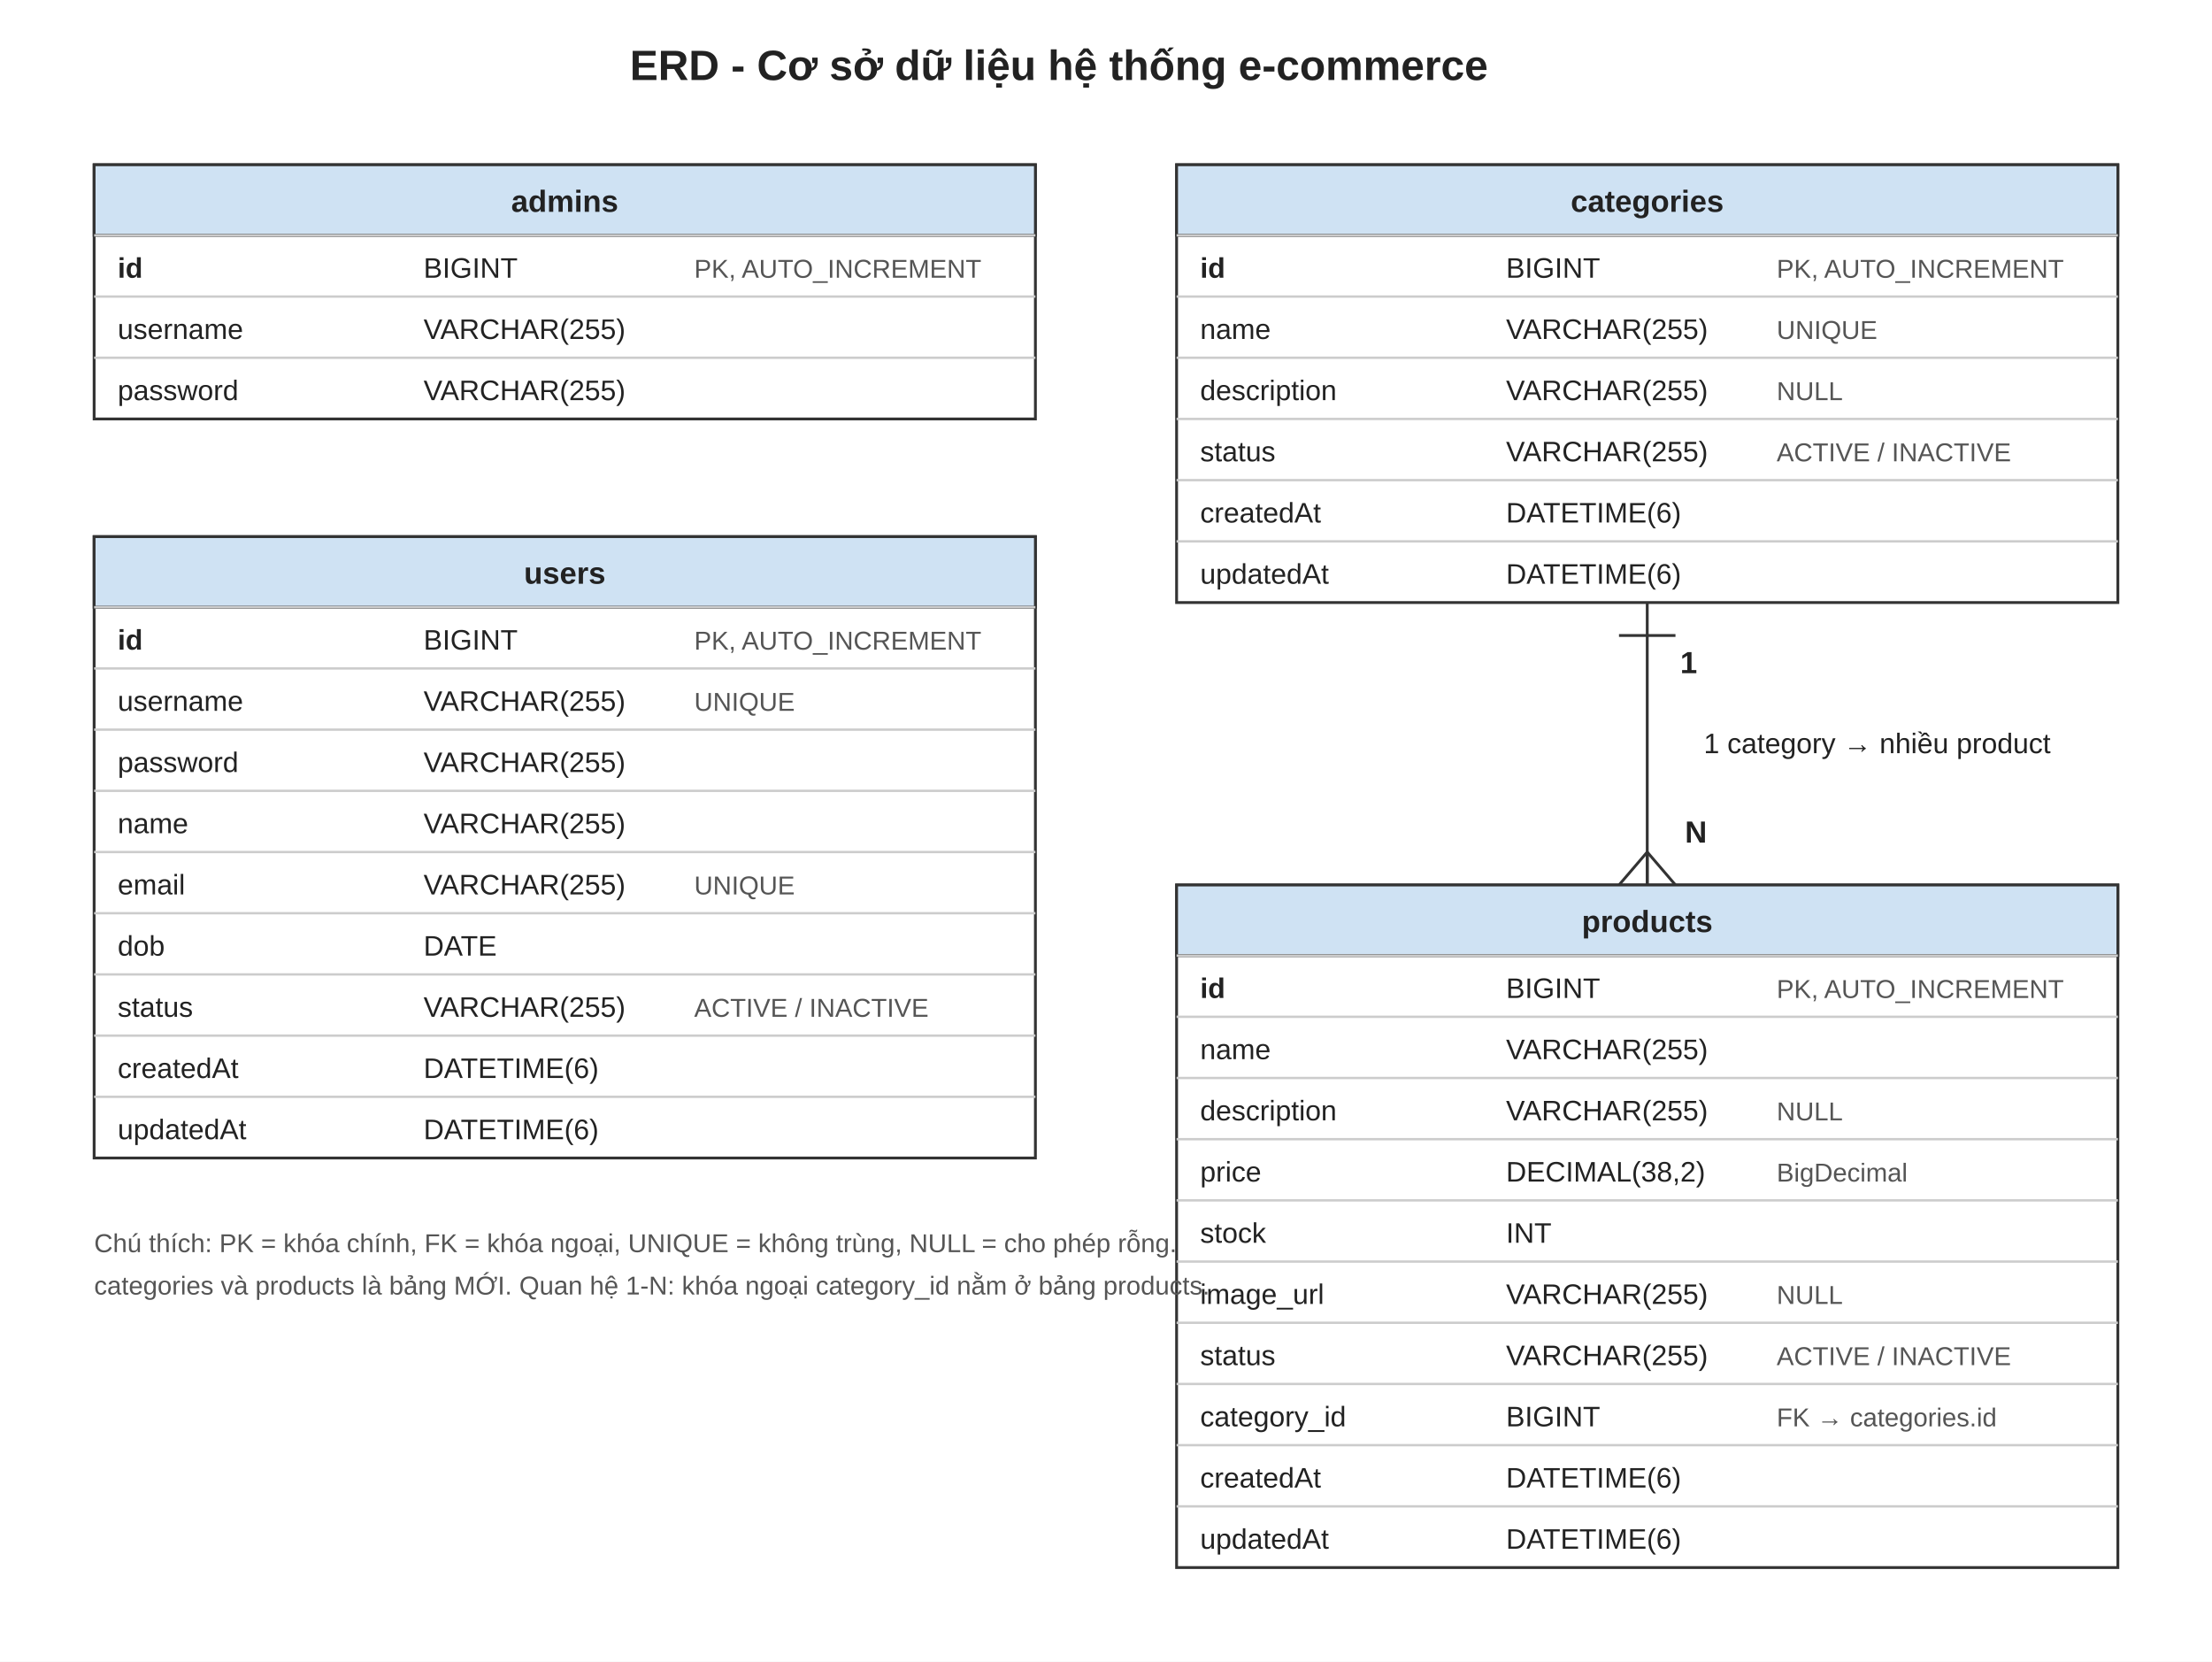
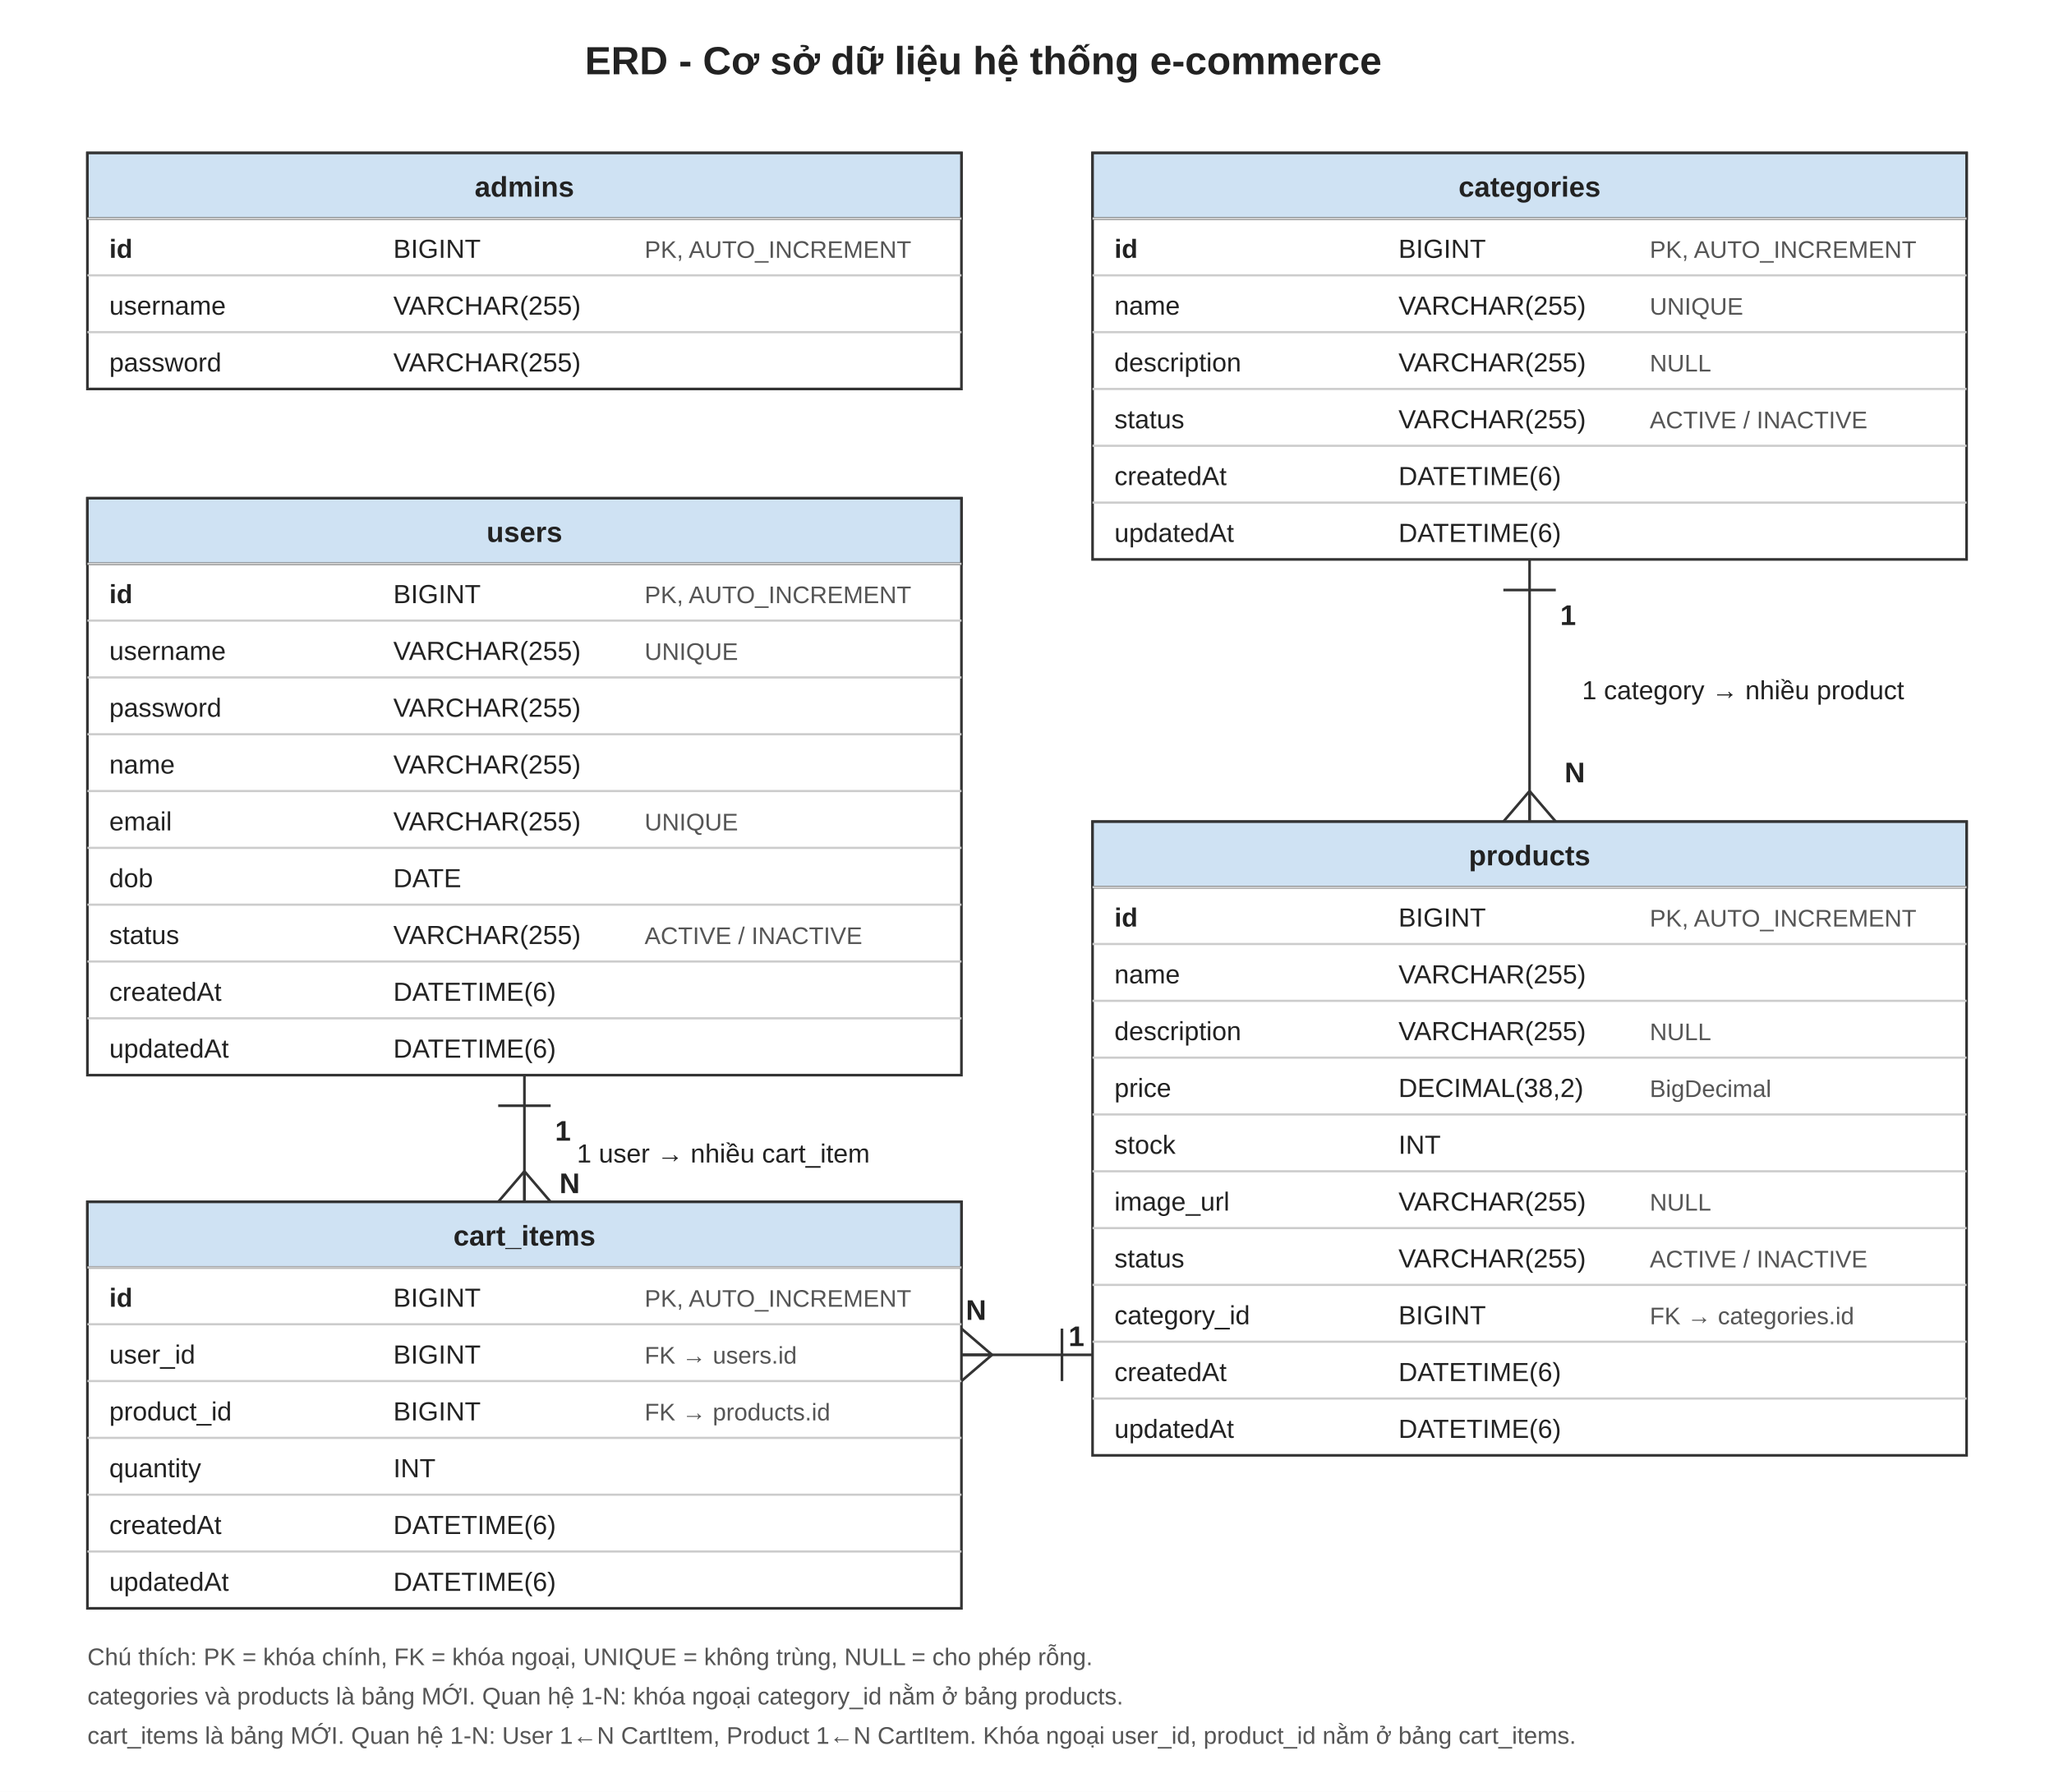
- <svg xmlns="http://www.w3.org/2000/svg" width="940" height="706" viewBox="0 0 940 706">
+ <svg xmlns="http://www.w3.org/2000/svg" width="940" height="820" viewBox="0 0 940 820">
  <defs>
    <style>text{font-family:Arial,Helvetica,sans-serif;font-size:12px;fill:#222}.t{font-weight:bold;font-size:13px}.s{font-size:11px;fill:#555}.k{fill:#555;font-size:11px}.b{fill:#fff;stroke:#333;stroke-width:1.2}.l{stroke:#333;stroke-width:1.2;fill:none}.d{stroke:#333;stroke-width:1.2;fill:none;stroke-dasharray:5 4}</style>
  </defs>
-   <rect width="940" height="706" fill="#fff" />
+   <rect width="940" height="820" fill="#fff" />
  <text x="450" y="34" text-anchor="middle" class="t" style="font-size:18px">ERD - Cơ sở dữ liệu hệ thống e-commerce</text>
  <rect x="40" y="70" width="400" height="108" class="b" />
  <rect x="40" y="70" width="400" height="30" fill="#cfe2f3" stroke="#333" stroke-width="1.2" />
  <text x="240.0" y="90" text-anchor="middle" class="t">admins</text>
  <line x1="40" y1="100" x2="440" y2="100" stroke="#ccc" />
  <text x="50" y="118" class="t" style="font-size:12px">id</text>
  <text x="180" y="118">BIGINT</text>
  <text x="295" y="118" class="k">PK, AUTO_INCREMENT</text>
  <line x1="40" y1="126" x2="440" y2="126" stroke="#ccc" />
  <text x="50" y="144">username</text>
  <text x="180" y="144">VARCHAR(255)</text>
  <text x="295" y="144" class="k" />
  <line x1="40" y1="152" x2="440" y2="152" stroke="#ccc" />
  <text x="50" y="170">password</text>
  <text x="180" y="170">VARCHAR(255)</text>
  <text x="295" y="170" class="k" />
  <rect x="40" y="228" width="400" height="264" class="b" />
  <rect x="40" y="228" width="400" height="30" fill="#cfe2f3" stroke="#333" stroke-width="1.2" />
  <text x="240.0" y="248" text-anchor="middle" class="t">users</text>
  <line x1="40" y1="258" x2="440" y2="258" stroke="#ccc" />
  <text x="50" y="276" class="t" style="font-size:12px">id</text>
  <text x="180" y="276">BIGINT</text>
  <text x="295" y="276" class="k">PK, AUTO_INCREMENT</text>
  <line x1="40" y1="284" x2="440" y2="284" stroke="#ccc" />
  <text x="50" y="302">username</text>
  <text x="180" y="302">VARCHAR(255)</text>
  <text x="295" y="302" class="k">UNIQUE</text>
  <line x1="40" y1="310" x2="440" y2="310" stroke="#ccc" />
  <text x="50" y="328">password</text>
  <text x="180" y="328">VARCHAR(255)</text>
  <text x="295" y="328" class="k" />
  <line x1="40" y1="336" x2="440" y2="336" stroke="#ccc" />
  <text x="50" y="354">name</text>
  <text x="180" y="354">VARCHAR(255)</text>
  <text x="295" y="354" class="k" />
  <line x1="40" y1="362" x2="440" y2="362" stroke="#ccc" />
  <text x="50" y="380">email</text>
  <text x="180" y="380">VARCHAR(255)</text>
  <text x="295" y="380" class="k">UNIQUE</text>
  <line x1="40" y1="388" x2="440" y2="388" stroke="#ccc" />
  <text x="50" y="406">dob</text>
  <text x="180" y="406">DATE</text>
  <text x="295" y="406" class="k" />
  <line x1="40" y1="414" x2="440" y2="414" stroke="#ccc" />
  <text x="50" y="432">status</text>
  <text x="180" y="432">VARCHAR(255)</text>
  <text x="295" y="432" class="k">ACTIVE / INACTIVE</text>
  <line x1="40" y1="440" x2="440" y2="440" stroke="#ccc" />
  <text x="50" y="458">createdAt</text>
  <text x="180" y="458">DATETIME(6)</text>
  <text x="295" y="458" class="k" />
  <line x1="40" y1="466" x2="440" y2="466" stroke="#ccc" />
  <text x="50" y="484">updatedAt</text>
  <text x="180" y="484">DATETIME(6)</text>
  <text x="295" y="484" class="k" />
  <rect x="500" y="70" width="400" height="186" class="b" />
  <rect x="500" y="70" width="400" height="30" fill="#cfe2f3" stroke="#333" stroke-width="1.2" />
  <text x="700.0" y="90" text-anchor="middle" class="t">categories</text>
  <line x1="500" y1="100" x2="900" y2="100" stroke="#ccc" />
  <text x="510" y="118" class="t" style="font-size:12px">id</text>
  <text x="640" y="118">BIGINT</text>
  <text x="755" y="118" class="k">PK, AUTO_INCREMENT</text>
  <line x1="500" y1="126" x2="900" y2="126" stroke="#ccc" />
  <text x="510" y="144">name</text>
  <text x="640" y="144">VARCHAR(255)</text>
  <text x="755" y="144" class="k">UNIQUE</text>
  <line x1="500" y1="152" x2="900" y2="152" stroke="#ccc" />
  <text x="510" y="170">description</text>
  <text x="640" y="170">VARCHAR(255)</text>
  <text x="755" y="170" class="k">NULL</text>
  <line x1="500" y1="178" x2="900" y2="178" stroke="#ccc" />
  <text x="510" y="196">status</text>
  <text x="640" y="196">VARCHAR(255)</text>
  <text x="755" y="196" class="k">ACTIVE / INACTIVE</text>
  <line x1="500" y1="204" x2="900" y2="204" stroke="#ccc" />
  <text x="510" y="222">createdAt</text>
  <text x="640" y="222">DATETIME(6)</text>
  <text x="755" y="222" class="k" />
  <line x1="500" y1="230" x2="900" y2="230" stroke="#ccc" />
  <text x="510" y="248">updatedAt</text>
  <text x="640" y="248">DATETIME(6)</text>
  <text x="755" y="248" class="k" />
  <rect x="500" y="376" width="400" height="290" class="b" />
  <rect x="500" y="376" width="400" height="30" fill="#cfe2f3" stroke="#333" stroke-width="1.2" />
  <text x="700.0" y="396" text-anchor="middle" class="t">products</text>
  <line x1="500" y1="406" x2="900" y2="406" stroke="#ccc" />
  <text x="510" y="424" class="t" style="font-size:12px">id</text>
  <text x="640" y="424">BIGINT</text>
  <text x="755" y="424" class="k">PK, AUTO_INCREMENT</text>
  <line x1="500" y1="432" x2="900" y2="432" stroke="#ccc" />
  <text x="510" y="450">name</text>
  <text x="640" y="450">VARCHAR(255)</text>
  <text x="755" y="450" class="k" />
  <line x1="500" y1="458" x2="900" y2="458" stroke="#ccc" />
  <text x="510" y="476">description</text>
  <text x="640" y="476">VARCHAR(255)</text>
  <text x="755" y="476" class="k">NULL</text>
  <line x1="500" y1="484" x2="900" y2="484" stroke="#ccc" />
  <text x="510" y="502">price</text>
  <text x="640" y="502">DECIMAL(38,2)</text>
  <text x="755" y="502" class="k">BigDecimal</text>
  <line x1="500" y1="510" x2="900" y2="510" stroke="#ccc" />
  <text x="510" y="528">stock</text>
  <text x="640" y="528">INT</text>
  <text x="755" y="528" class="k" />
  <line x1="500" y1="536" x2="900" y2="536" stroke="#ccc" />
  <text x="510" y="554">image_url</text>
  <text x="640" y="554">VARCHAR(255)</text>
  <text x="755" y="554" class="k">NULL</text>
  <line x1="500" y1="562" x2="900" y2="562" stroke="#ccc" />
  <text x="510" y="580">status</text>
  <text x="640" y="580">VARCHAR(255)</text>
  <text x="755" y="580" class="k">ACTIVE / INACTIVE</text>
  <line x1="500" y1="588" x2="900" y2="588" stroke="#ccc" />
  <text x="510" y="606">category_id</text>
  <text x="640" y="606">BIGINT</text>
  <text x="755" y="606" class="k">FK → categories.id</text>
  <line x1="500" y1="614" x2="900" y2="614" stroke="#ccc" />
  <text x="510" y="632">createdAt</text>
  <text x="640" y="632">DATETIME(6)</text>
  <text x="755" y="632" class="k" />
  <line x1="500" y1="640" x2="900" y2="640" stroke="#ccc" />
  <text x="510" y="658">updatedAt</text>
  <text x="640" y="658">DATETIME(6)</text>
  <text x="755" y="658" class="k" />
  <line x1="700" y1="256" x2="700" y2="376" class="l" />
  <path d="M700,362 L688,376 M700,362 L712,376 M700,362 V376" class="l" />
  <line x1="688" y1="270" x2="712" y2="270" class="l" />
  <text x="714" y="286" class="t">1</text>
  <text x="716" y="358" class="t">N</text>
  <text x="724" y="320.0">1 category → nhiều product</text>
-   <text x="40" y="532" class="s">Chú thích: PK = khóa chính, FK = khóa ngoại, UNIQUE = không trùng, NULL = cho phép rỗng.</text>
-   <text x="40" y="550" class="s">categories và products là bảng MỚI. Quan hệ 1-N: khóa ngoại category_id nằm ở bảng products.</text>
+   <rect x="40" y="550" width="400" height="186" class="b" />
+   <rect x="40" y="550" width="400" height="30" fill="#cfe2f3" stroke="#333" stroke-width="1.2" />
+   <text x="240.0" y="570" text-anchor="middle" class="t">cart_items</text>
+   <line x1="40" y1="580" x2="440" y2="580" stroke="#ccc" />
+   <text x="50" y="598" class="t" style="font-size:12px">id</text>
+   <text x="180" y="598">BIGINT</text>
+   <text x="295" y="598" class="k">PK, AUTO_INCREMENT</text>
+   <line x1="40" y1="606" x2="440" y2="606" stroke="#ccc" />
+   <text x="50" y="624">user_id</text>
+   <text x="180" y="624">BIGINT</text>
+   <text x="295" y="624" class="k">FK → users.id</text>
+   <line x1="40" y1="632" x2="440" y2="632" stroke="#ccc" />
+   <text x="50" y="650">product_id</text>
+   <text x="180" y="650">BIGINT</text>
+   <text x="295" y="650" class="k">FK → products.id</text>
+   <line x1="40" y1="658" x2="440" y2="658" stroke="#ccc" />
+   <text x="50" y="676">quantity</text>
+   <text x="180" y="676">INT</text>
+   <text x="295" y="676" class="k" />
+   <line x1="40" y1="684" x2="440" y2="684" stroke="#ccc" />
+   <text x="50" y="702">createdAt</text>
+   <text x="180" y="702">DATETIME(6)</text>
+   <text x="295" y="702" class="k" />
+   <line x1="40" y1="710" x2="440" y2="710" stroke="#ccc" />
+   <text x="50" y="728">updatedAt</text>
+   <text x="180" y="728">DATETIME(6)</text>
+   <text x="295" y="728" class="k" />
+   <line x1="240" y1="492" x2="240" y2="550" class="l" />
+   <path d="M240,536 L228,550 M240,536 L252,550 M240,536 V550" class="l" />
+   <line x1="228" y1="506" x2="252" y2="506" class="l" />
+   <text x="254" y="522" class="t">1</text>
+   <text x="256" y="546" class="t">N</text>
+   <text x="264" y="532">1 user → nhiều cart_item</text>
+   <line x1="440" y1="620" x2="500" y2="620" class="l" />
+   <path d="M454,620 L440,608 M454,620 L440,632 M454,620 H440" class="l" />
+   <line x1="486" y1="608" x2="486" y2="632" class="l" />
+   <text x="489" y="616" class="t">1</text>
+   <text x="442" y="604" class="t">N</text>
+   <text x="40" y="762" class="s">Chú thích: PK = khóa chính, FK = khóa ngoại, UNIQUE = không trùng, NULL = cho phép rỗng.</text>
+   <text x="40" y="780" class="s">categories và products là bảng MỚI. Quan hệ 1-N: khóa ngoại category_id nằm ở bảng products.</text>
+   <text x="40" y="798" class="s">cart_items là bảng MỚI. Quan hệ 1-N: User 1←N CartItem, Product 1←N CartItem. Khóa ngoại user_id, product_id nằm ở bảng cart_items.</text>
</svg>
